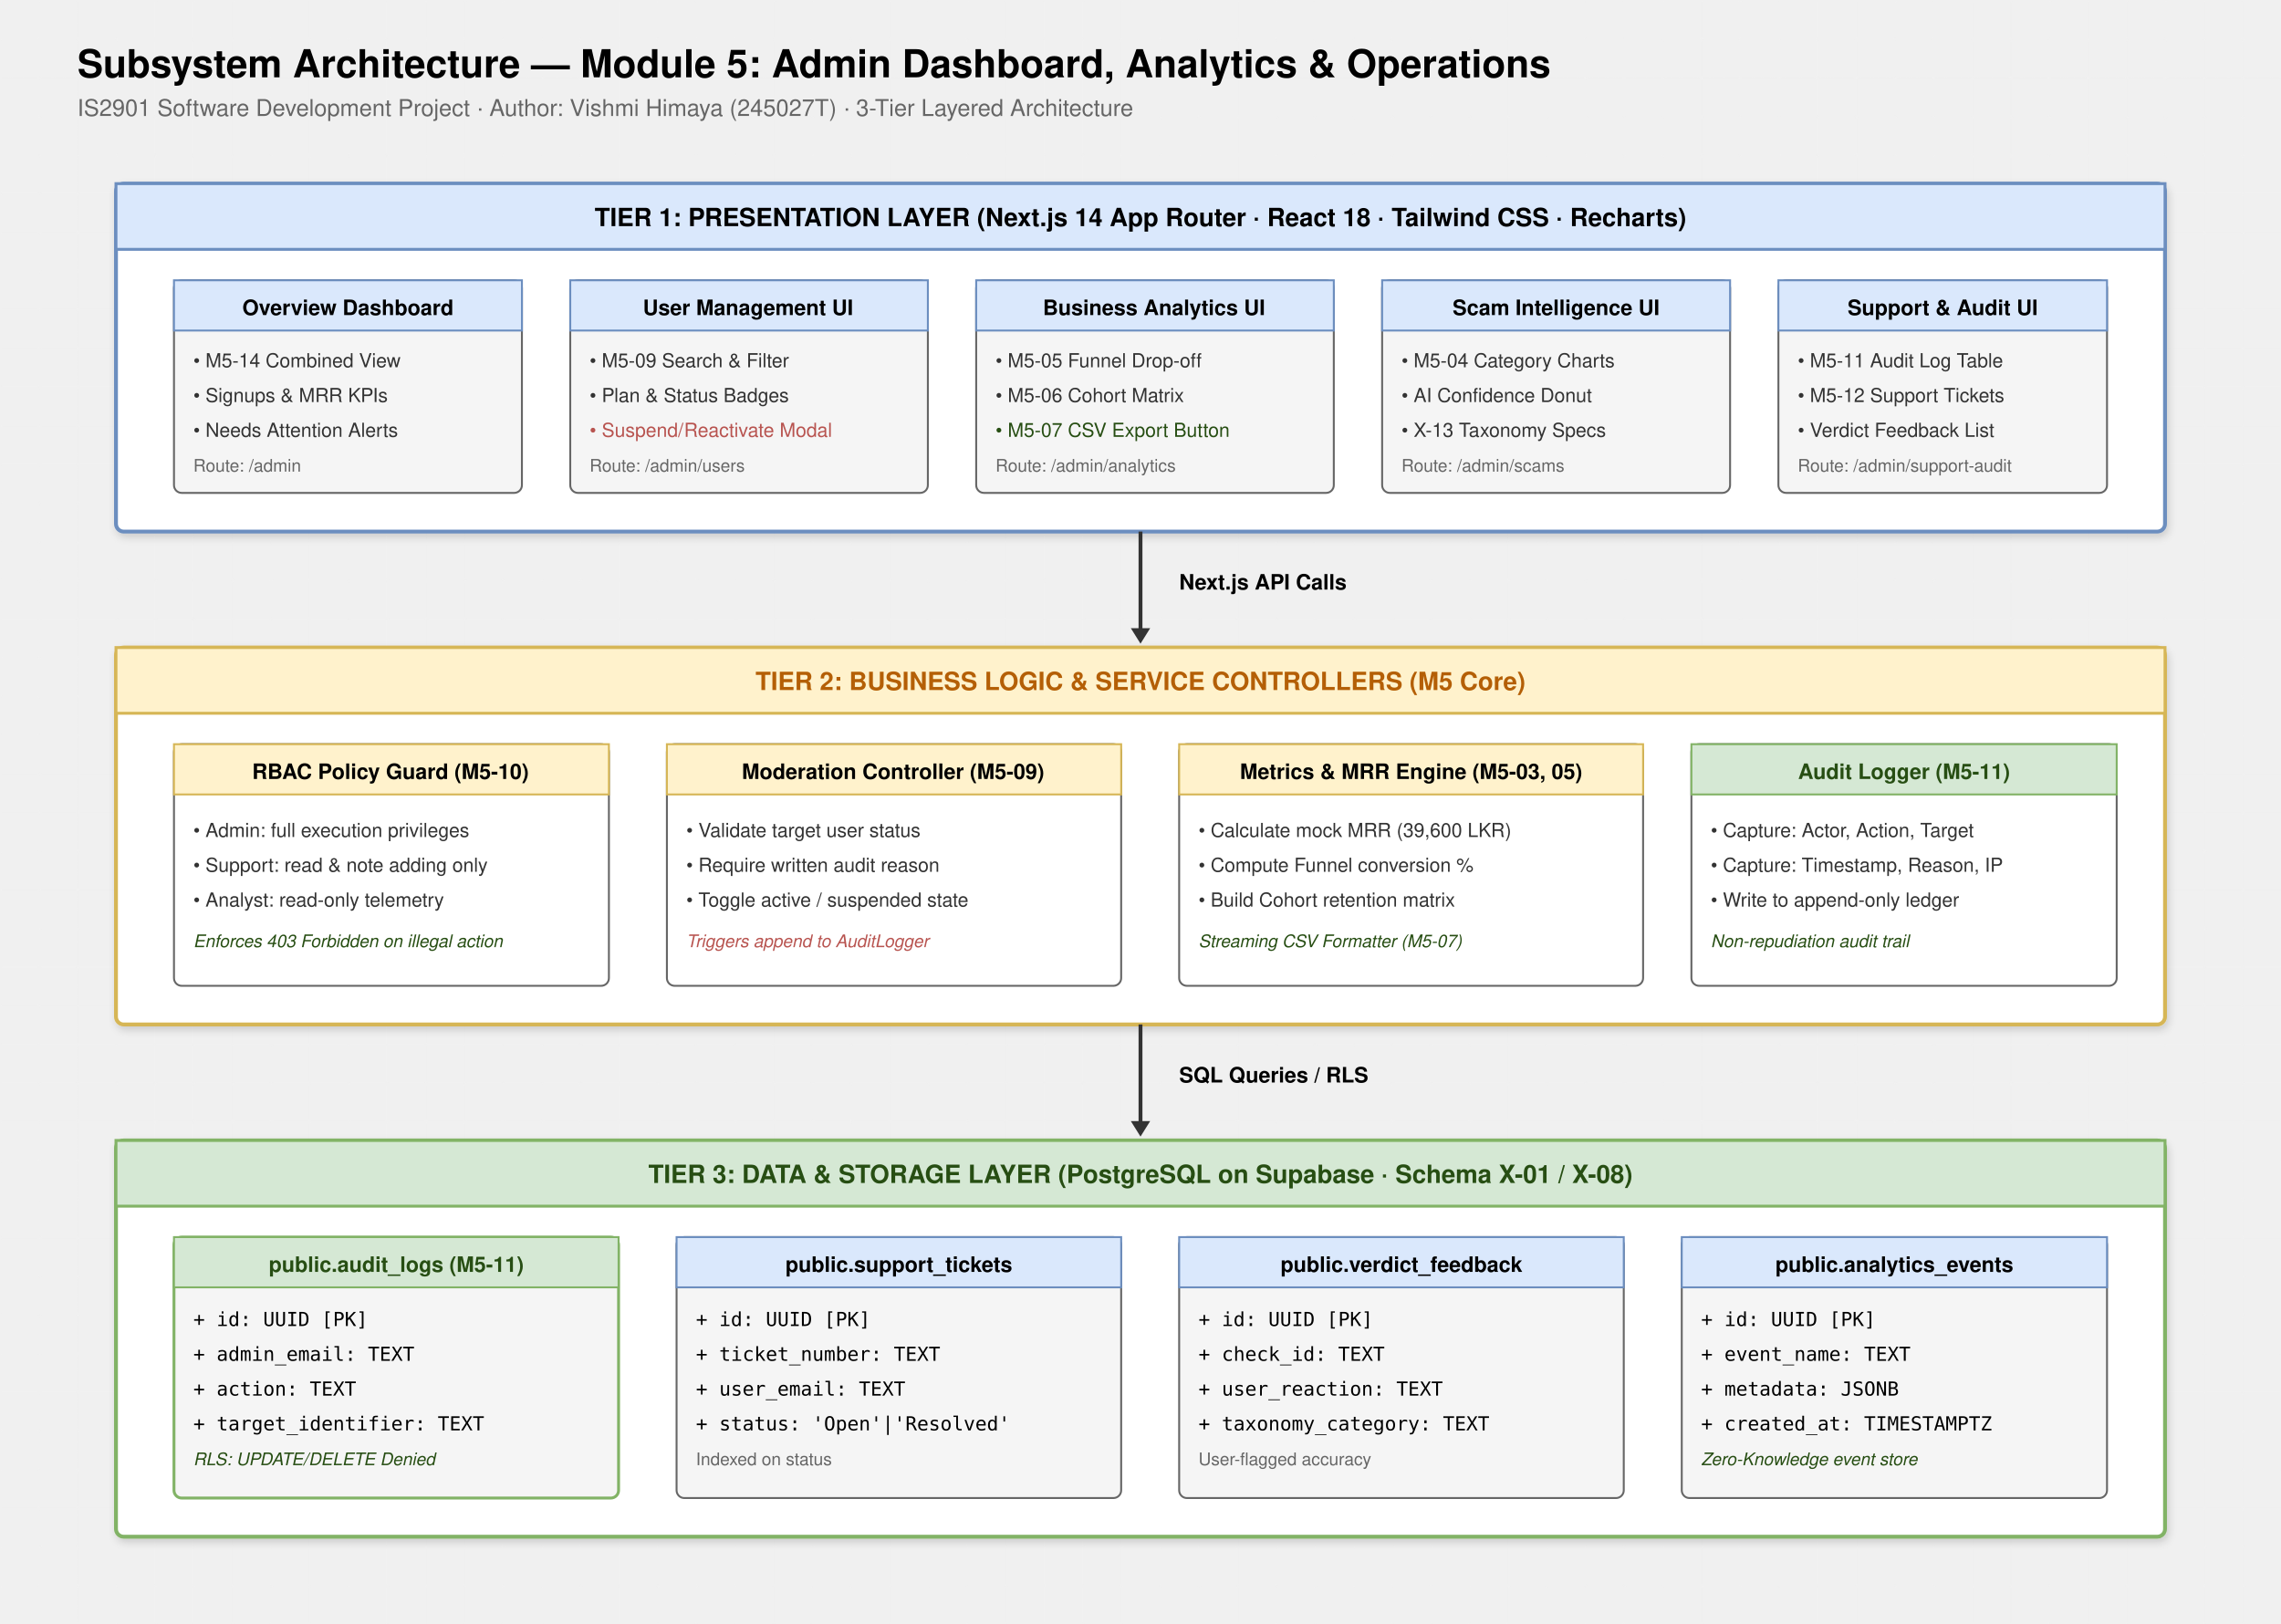
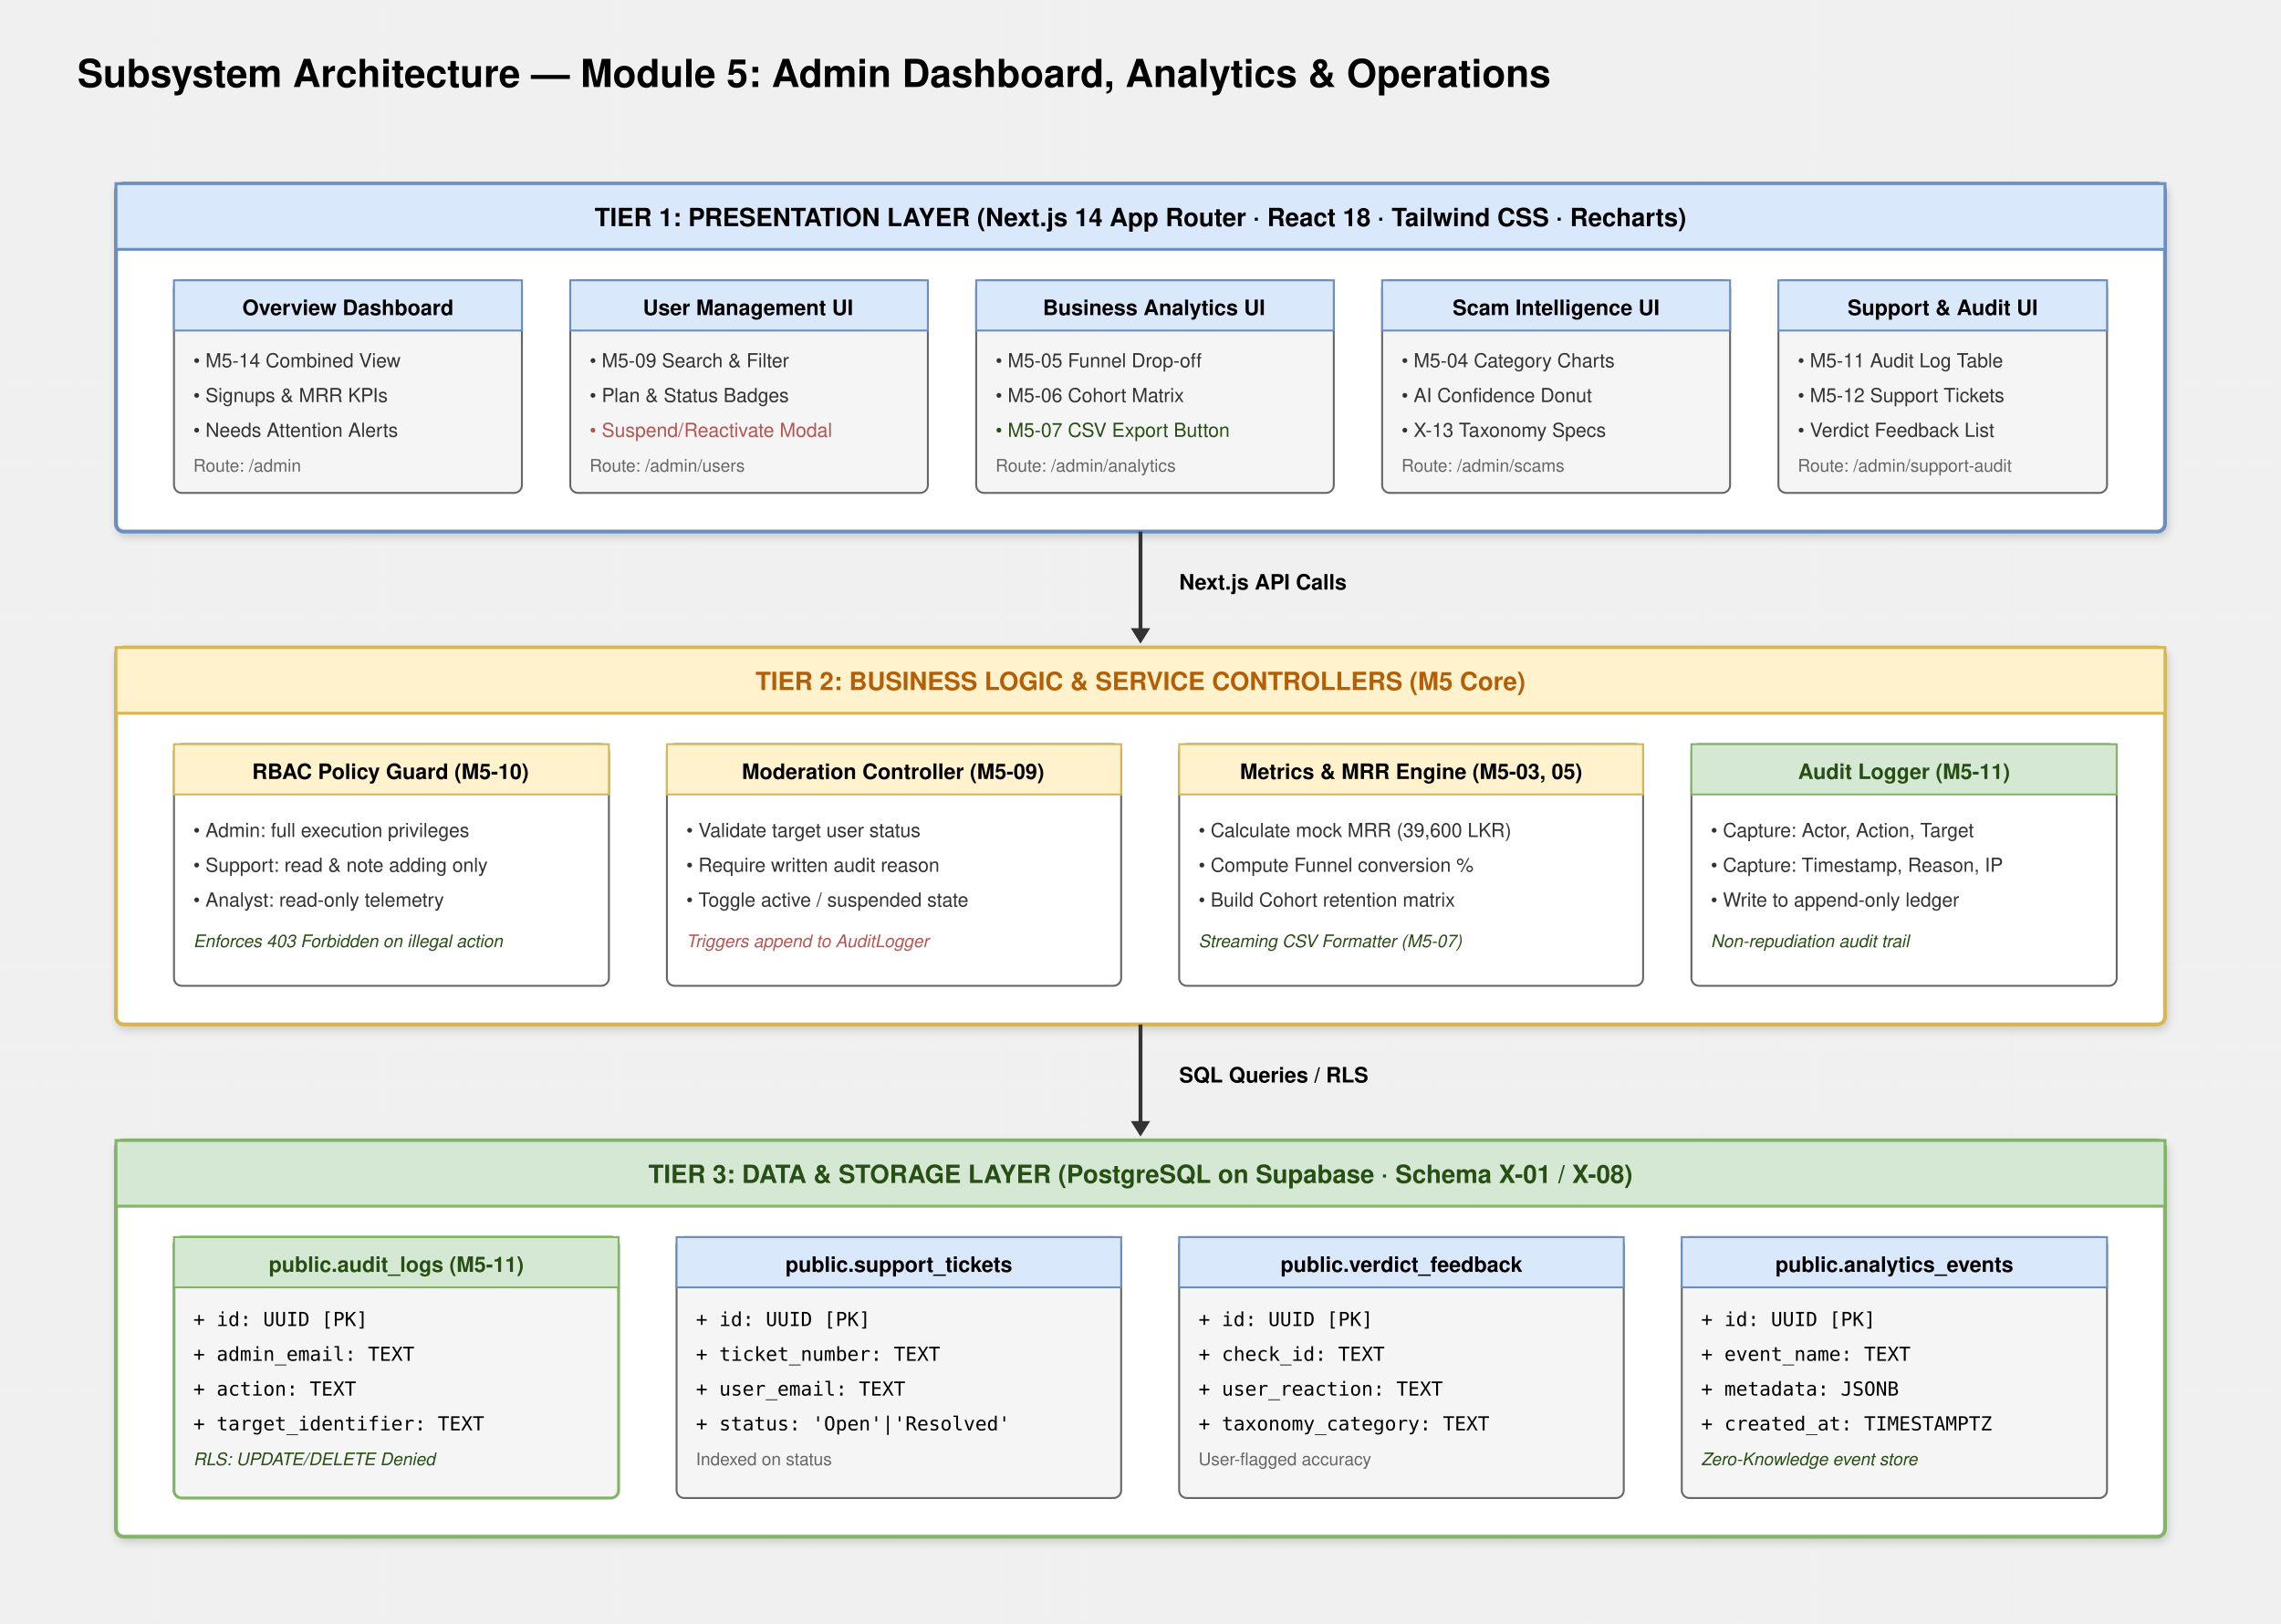
<svg xmlns="http://www.w3.org/2000/svg" viewBox="0 0 1180 840" width="100%" height="100%" style="background:#ffffff; font-family: Helvetica, Arial, sans-serif;">
  <defs>
    <pattern id="grid" width="20" height="20" patternUnits="userSpaceOnUse">
      <path d="M 20 0 L 0 0 0 20" fill="none" stroke="#f0f0f0" stroke-width="1" />
    </pattern>
    <filter id="drawio-shadow" x="-5%" y="-5%" width="110%" height="110%">
      <feDropShadow dx="1" dy="2" stdDeviation="2" flood-color="#000000" flood-opacity="0.15" />
    </filter>
  </defs>
  <rect width="100%" height="100%" fill="url(#grid)" />
-   <text x="40" y="40" font-size="20" font-weight="bold" fill="#000000">Subsystem Architecture — Module 5: Admin Dashboard, Analytics &amp; Operations</text>
-   <text x="40" y="60" font-size="12" fill="#666666">IS2901 Software Development Project · Author: Vishmi Himaya (245027T) · 3-Tier Layered Architecture</text>
+   <text x="40" y="45" font-size="20" font-weight="bold" fill="#000000">Subsystem Architecture — Module 5: Admin Dashboard, Analytics &amp; Operations</text>
  <g transform="translate(60, 95)">
    <rect x="0" y="0" width="1060" height="180" fill="#ffffff" stroke="#6c8ebf" stroke-width="2" rx="4" filter="url(#drawio-shadow)" />
    <rect x="0" y="0" width="1060" height="34" fill="#dae8fc" stroke="#6c8ebf" stroke-width="1.5" />
    <text x="530" y="22" font-size="13" font-weight="bold" fill="#000000" text-anchor="middle">TIER 1: PRESENTATION LAYER (Next.js 14 App Router · React 18 · Tailwind CSS · Recharts)</text>
    <g transform="translate(30, 50)">
      <rect x="0" y="0" width="180" height="110" fill="#f5f5f5" stroke="#666666" stroke-width="1" rx="4" />
      <rect x="0" y="0" width="180" height="26" fill="#dae8fc" stroke="#6c8ebf" stroke-width="1" />
      <text x="90" y="18" font-size="11" font-weight="bold" fill="#000000" text-anchor="middle">Overview Dashboard</text>
      <text x="10" y="45" font-size="10" fill="#333333">• M5-14 Combined View</text>
      <text x="10" y="63" font-size="10" fill="#333333">• Signups &amp; MRR KPIs</text>
      <text x="10" y="81" font-size="10" fill="#333333">• Needs Attention Alerts</text>
      <text x="10" y="99" font-size="9" fill="#666666">Route: /admin</text>
    </g>
    <g transform="translate(235, 50)">
      <rect x="0" y="0" width="185" height="110" fill="#f5f5f5" stroke="#666666" stroke-width="1" rx="4" />
      <rect x="0" y="0" width="185" height="26" fill="#dae8fc" stroke="#6c8ebf" stroke-width="1" />
      <text x="92" y="18" font-size="11" font-weight="bold" fill="#000000" text-anchor="middle">User Management UI</text>
      <text x="10" y="45" font-size="10" fill="#333333">• M5-09 Search &amp; Filter</text>
      <text x="10" y="63" font-size="10" fill="#333333">• Plan &amp; Status Badges</text>
      <text x="10" y="81" font-size="10" fill="#b85450">• Suspend/Reactivate Modal</text>
      <text x="10" y="99" font-size="9" fill="#666666">Route: /admin/users</text>
    </g>
    <g transform="translate(445, 50)">
      <rect x="0" y="0" width="185" height="110" fill="#f5f5f5" stroke="#666666" stroke-width="1" rx="4" />
      <rect x="0" y="0" width="185" height="26" fill="#dae8fc" stroke="#6c8ebf" stroke-width="1" />
      <text x="92" y="18" font-size="11" font-weight="bold" fill="#000000" text-anchor="middle">Business Analytics UI</text>
      <text x="10" y="45" font-size="10" fill="#333333">• M5-05 Funnel Drop-off</text>
      <text x="10" y="63" font-size="10" fill="#333333">• M5-06 Cohort Matrix</text>
      <text x="10" y="81" font-size="10" fill="#274e13">• M5-07 CSV Export Button</text>
      <text x="10" y="99" font-size="9" fill="#666666">Route: /admin/analytics</text>
    </g>
    <g transform="translate(655, 50)">
      <rect x="0" y="0" width="180" height="110" fill="#f5f5f5" stroke="#666666" stroke-width="1" rx="4" />
      <rect x="0" y="0" width="180" height="26" fill="#dae8fc" stroke="#6c8ebf" stroke-width="1" />
      <text x="90" y="18" font-size="11" font-weight="bold" fill="#000000" text-anchor="middle">Scam Intelligence UI</text>
      <text x="10" y="45" font-size="10" fill="#333333">• M5-04 Category Charts</text>
      <text x="10" y="63" font-size="10" fill="#333333">• AI Confidence Donut</text>
      <text x="10" y="81" font-size="10" fill="#333333">• X-13 Taxonomy Specs</text>
      <text x="10" y="99" font-size="9" fill="#666666">Route: /admin/scams</text>
    </g>
    <g transform="translate(860, 50)">
      <rect x="0" y="0" width="170" height="110" fill="#f5f5f5" stroke="#666666" stroke-width="1" rx="4" />
      <rect x="0" y="0" width="170" height="26" fill="#dae8fc" stroke="#6c8ebf" stroke-width="1" />
      <text x="85" y="18" font-size="11" font-weight="bold" fill="#000000" text-anchor="middle">Support &amp; Audit UI</text>
      <text x="10" y="45" font-size="10" fill="#333333">• M5-11 Audit Log Table</text>
      <text x="10" y="63" font-size="10" fill="#333333">• M5-12 Support Tickets</text>
      <text x="10" y="81" font-size="10" fill="#333333">• Verdict Feedback List</text>
      <text x="10" y="99" font-size="9" fill="#666666">Route: /admin/support-audit</text>
    </g>
  </g>
  <line x1="590" y1="275" x2="590" y2="330" stroke="#333333" stroke-width="2" />
  <polygon points="585,325 590,333 595,325" fill="#333333" />
  <text x="610" y="305" font-size="11" font-weight="bold" fill="#000000">Next.js API Calls</text>
  <g transform="translate(60, 335)">
    <rect x="0" y="0" width="1060" height="195" fill="#ffffff" stroke="#d6b656" stroke-width="2" rx="4" filter="url(#drawio-shadow)" />
    <rect x="0" y="0" width="1060" height="34" fill="#fff2cc" stroke="#d6b656" stroke-width="1.5" />
    <text x="530" y="22" font-size="13" font-weight="bold" fill="#b45f06" text-anchor="middle">TIER 2: BUSINESS LOGIC &amp; SERVICE CONTROLLERS (M5 Core)</text>
    <g transform="translate(30, 50)">
      <rect x="0" y="0" width="225" height="125" fill="#ffffff" stroke="#666666" stroke-width="1" rx="4" />
      <rect x="0" y="0" width="225" height="26" fill="#fff2cc" stroke="#d6b656" stroke-width="1" />
      <text x="112" y="18" font-size="11" font-weight="bold" fill="#000000" text-anchor="middle">RBAC Policy Guard (M5-10)</text>
      <text x="10" y="48" font-size="10" fill="#333333">• Admin: full execution privileges</text>
      <text x="10" y="66" font-size="10" fill="#333333">• Support: read &amp; note adding only</text>
      <text x="10" y="84" font-size="10" fill="#333333">• Analyst: read-only telemetry</text>
      <text x="10" y="105" font-size="9" font-style="italic" fill="#274e13">Enforces 403 Forbidden on illegal action</text>
    </g>
    <g transform="translate(285, 50)">
      <rect x="0" y="0" width="235" height="125" fill="#ffffff" stroke="#666666" stroke-width="1" rx="4" />
      <rect x="0" y="0" width="235" height="26" fill="#fff2cc" stroke="#d6b656" stroke-width="1" />
      <text x="117" y="18" font-size="11" font-weight="bold" fill="#000000" text-anchor="middle">Moderation Controller (M5-09)</text>
      <text x="10" y="48" font-size="10" fill="#333333">• Validate target user status</text>
      <text x="10" y="66" font-size="10" fill="#333333">• Require written audit reason</text>
      <text x="10" y="84" font-size="10" fill="#333333">• Toggle active / suspended state</text>
      <text x="10" y="105" font-size="9" font-style="italic" fill="#b85450">Triggers append to AuditLogger</text>
    </g>
    <g transform="translate(550, 50)">
      <rect x="0" y="0" width="240" height="125" fill="#ffffff" stroke="#666666" stroke-width="1" rx="4" />
      <rect x="0" y="0" width="240" height="26" fill="#fff2cc" stroke="#d6b656" stroke-width="1" />
      <text x="120" y="18" font-size="11" font-weight="bold" fill="#000000" text-anchor="middle">Metrics &amp; MRR Engine (M5-03, 05)</text>
      <text x="10" y="48" font-size="10" fill="#333333">• Calculate mock MRR (39,600 LKR)</text>
      <text x="10" y="66" font-size="10" fill="#333333">• Compute Funnel conversion %</text>
      <text x="10" y="84" font-size="10" fill="#333333">• Build Cohort retention matrix</text>
      <text x="10" y="105" font-size="9" font-style="italic" fill="#274e13">Streaming CSV Formatter (M5-07)</text>
    </g>
    <g transform="translate(815, 50)">
      <rect x="0" y="0" width="220" height="125" fill="#ffffff" stroke="#666666" stroke-width="1" rx="4" />
      <rect x="0" y="0" width="220" height="26" fill="#d5e8d4" stroke="#82b366" stroke-width="1" />
      <text x="110" y="18" font-size="11" font-weight="bold" fill="#274e13" text-anchor="middle">Audit Logger (M5-11)</text>
      <text x="10" y="48" font-size="10" fill="#333333">• Capture: Actor, Action, Target</text>
      <text x="10" y="66" font-size="10" fill="#333333">• Capture: Timestamp, Reason, IP</text>
      <text x="10" y="84" font-size="10" fill="#333333">• Write to append-only ledger</text>
      <text x="10" y="105" font-size="9" font-style="italic" fill="#274e13">Non-repudiation audit trail</text>
    </g>
  </g>
  <line x1="590" y1="530" x2="590" y2="585" stroke="#333333" stroke-width="2" />
  <polygon points="585,580 590,588 595,580" fill="#333333" />
  <text x="610" y="560" font-size="11" font-weight="bold" fill="#000000">SQL Queries / RLS</text>
  <g transform="translate(60, 590)">
    <rect x="0" y="0" width="1060" height="205" fill="#ffffff" stroke="#82b366" stroke-width="2" rx="4" filter="url(#drawio-shadow)" />
    <rect x="0" y="0" width="1060" height="34" fill="#d5e8d4" stroke="#82b366" stroke-width="1.5" />
    <text x="530" y="22" font-size="13" font-weight="bold" fill="#274e13" text-anchor="middle">TIER 3: DATA &amp; STORAGE LAYER (PostgreSQL on Supabase · Schema X-01 / X-08)</text>
    <g transform="translate(30, 50)">
      <rect x="0" y="0" width="230" height="135" fill="#f5f5f5" stroke="#82b366" stroke-width="1.5" rx="4" />
      <rect x="0" y="0" width="230" height="26" fill="#d5e8d4" stroke="#82b366" stroke-width="1" />
      <text x="115" y="18" font-size="11" font-weight="bold" fill="#274e13" text-anchor="middle">public.audit_logs (M5-11)</text>
      <text x="10" y="46" font-size="10" font-family="monospace" fill="#000000">+ id: UUID [PK]</text>
      <text x="10" y="64" font-size="10" font-family="monospace" fill="#000000">+ admin_email: TEXT</text>
      <text x="10" y="82" font-size="10" font-family="monospace" fill="#000000">+ action: TEXT</text>
      <text x="10" y="100" font-size="10" font-family="monospace" fill="#000000">+ target_identifier: TEXT</text>
      <text x="10" y="118" font-size="9" font-style="italic" fill="#274e13">RLS: UPDATE/DELETE Denied</text>
    </g>
    <g transform="translate(290, 50)">
      <rect x="0" y="0" width="230" height="135" fill="#f5f5f5" stroke="#666666" stroke-width="1" rx="4" />
      <rect x="0" y="0" width="230" height="26" fill="#dae8fc" stroke="#6c8ebf" stroke-width="1" />
      <text x="115" y="18" font-size="11" font-weight="bold" fill="#000000" text-anchor="middle">public.support_tickets</text>
      <text x="10" y="46" font-size="10" font-family="monospace" fill="#000000">+ id: UUID [PK]</text>
      <text x="10" y="64" font-size="10" font-family="monospace" fill="#000000">+ ticket_number: TEXT</text>
      <text x="10" y="82" font-size="10" font-family="monospace" fill="#000000">+ user_email: TEXT</text>
      <text x="10" y="100" font-size="10" font-family="monospace" fill="#000000">+ status: 'Open'|'Resolved'</text>
      <text x="10" y="118" font-size="9" fill="#666666">Indexed on status</text>
    </g>
    <g transform="translate(550, 50)">
      <rect x="0" y="0" width="230" height="135" fill="#f5f5f5" stroke="#666666" stroke-width="1" rx="4" />
      <rect x="0" y="0" width="230" height="26" fill="#dae8fc" stroke="#6c8ebf" stroke-width="1" />
      <text x="115" y="18" font-size="11" font-weight="bold" fill="#000000" text-anchor="middle">public.verdict_feedback</text>
      <text x="10" y="46" font-size="10" font-family="monospace" fill="#000000">+ id: UUID [PK]</text>
      <text x="10" y="64" font-size="10" font-family="monospace" fill="#000000">+ check_id: TEXT</text>
      <text x="10" y="82" font-size="10" font-family="monospace" fill="#000000">+ user_reaction: TEXT</text>
      <text x="10" y="100" font-size="10" font-family="monospace" fill="#000000">+ taxonomy_category: TEXT</text>
      <text x="10" y="118" font-size="9" fill="#666666">User-flagged accuracy</text>
    </g>
    <g transform="translate(810, 50)">
      <rect x="0" y="0" width="220" height="135" fill="#f5f5f5" stroke="#666666" stroke-width="1" rx="4" />
      <rect x="0" y="0" width="220" height="26" fill="#dae8fc" stroke="#6c8ebf" stroke-width="1" />
      <text x="110" y="18" font-size="11" font-weight="bold" fill="#000000" text-anchor="middle">public.analytics_events</text>
      <text x="10" y="46" font-size="10" font-family="monospace" fill="#000000">+ id: UUID [PK]</text>
      <text x="10" y="64" font-size="10" font-family="monospace" fill="#000000">+ event_name: TEXT</text>
      <text x="10" y="82" font-size="10" font-family="monospace" fill="#000000">+ metadata: JSONB</text>
      <text x="10" y="100" font-size="10" font-family="monospace" fill="#000000">+ created_at: TIMESTAMPTZ</text>
      <text x="10" y="118" font-size="9" font-style="italic" fill="#274e13">Zero-Knowledge event store</text>
    </g>
  </g>
</svg>
